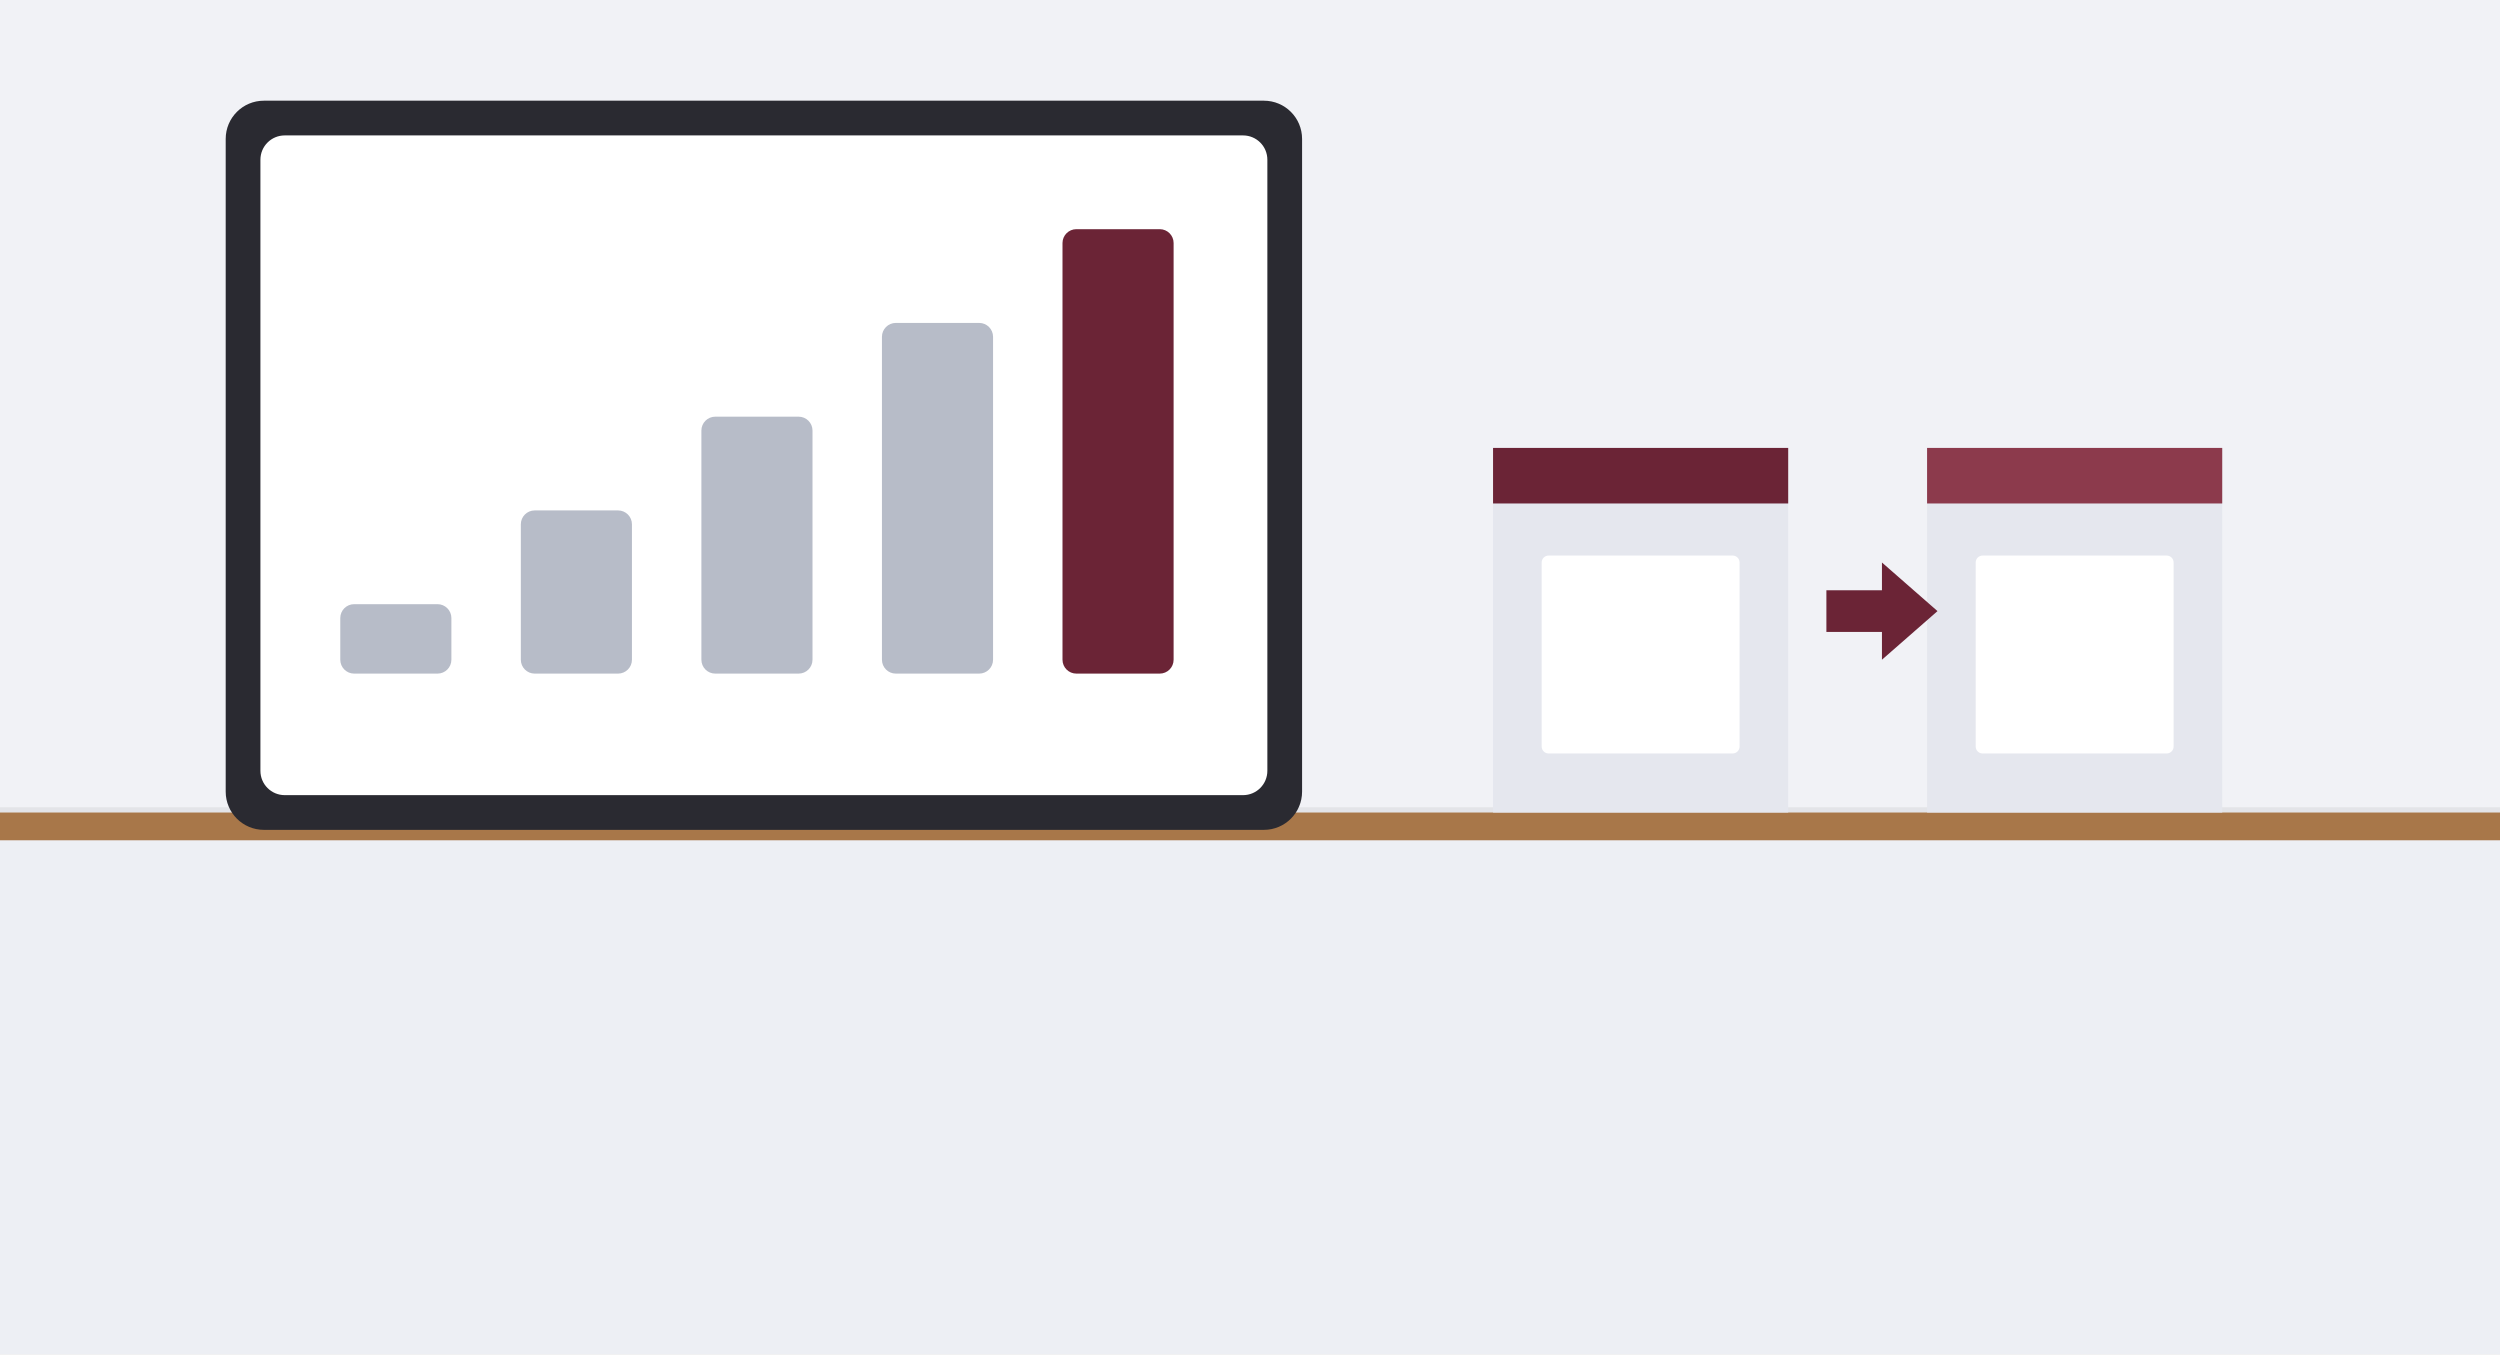
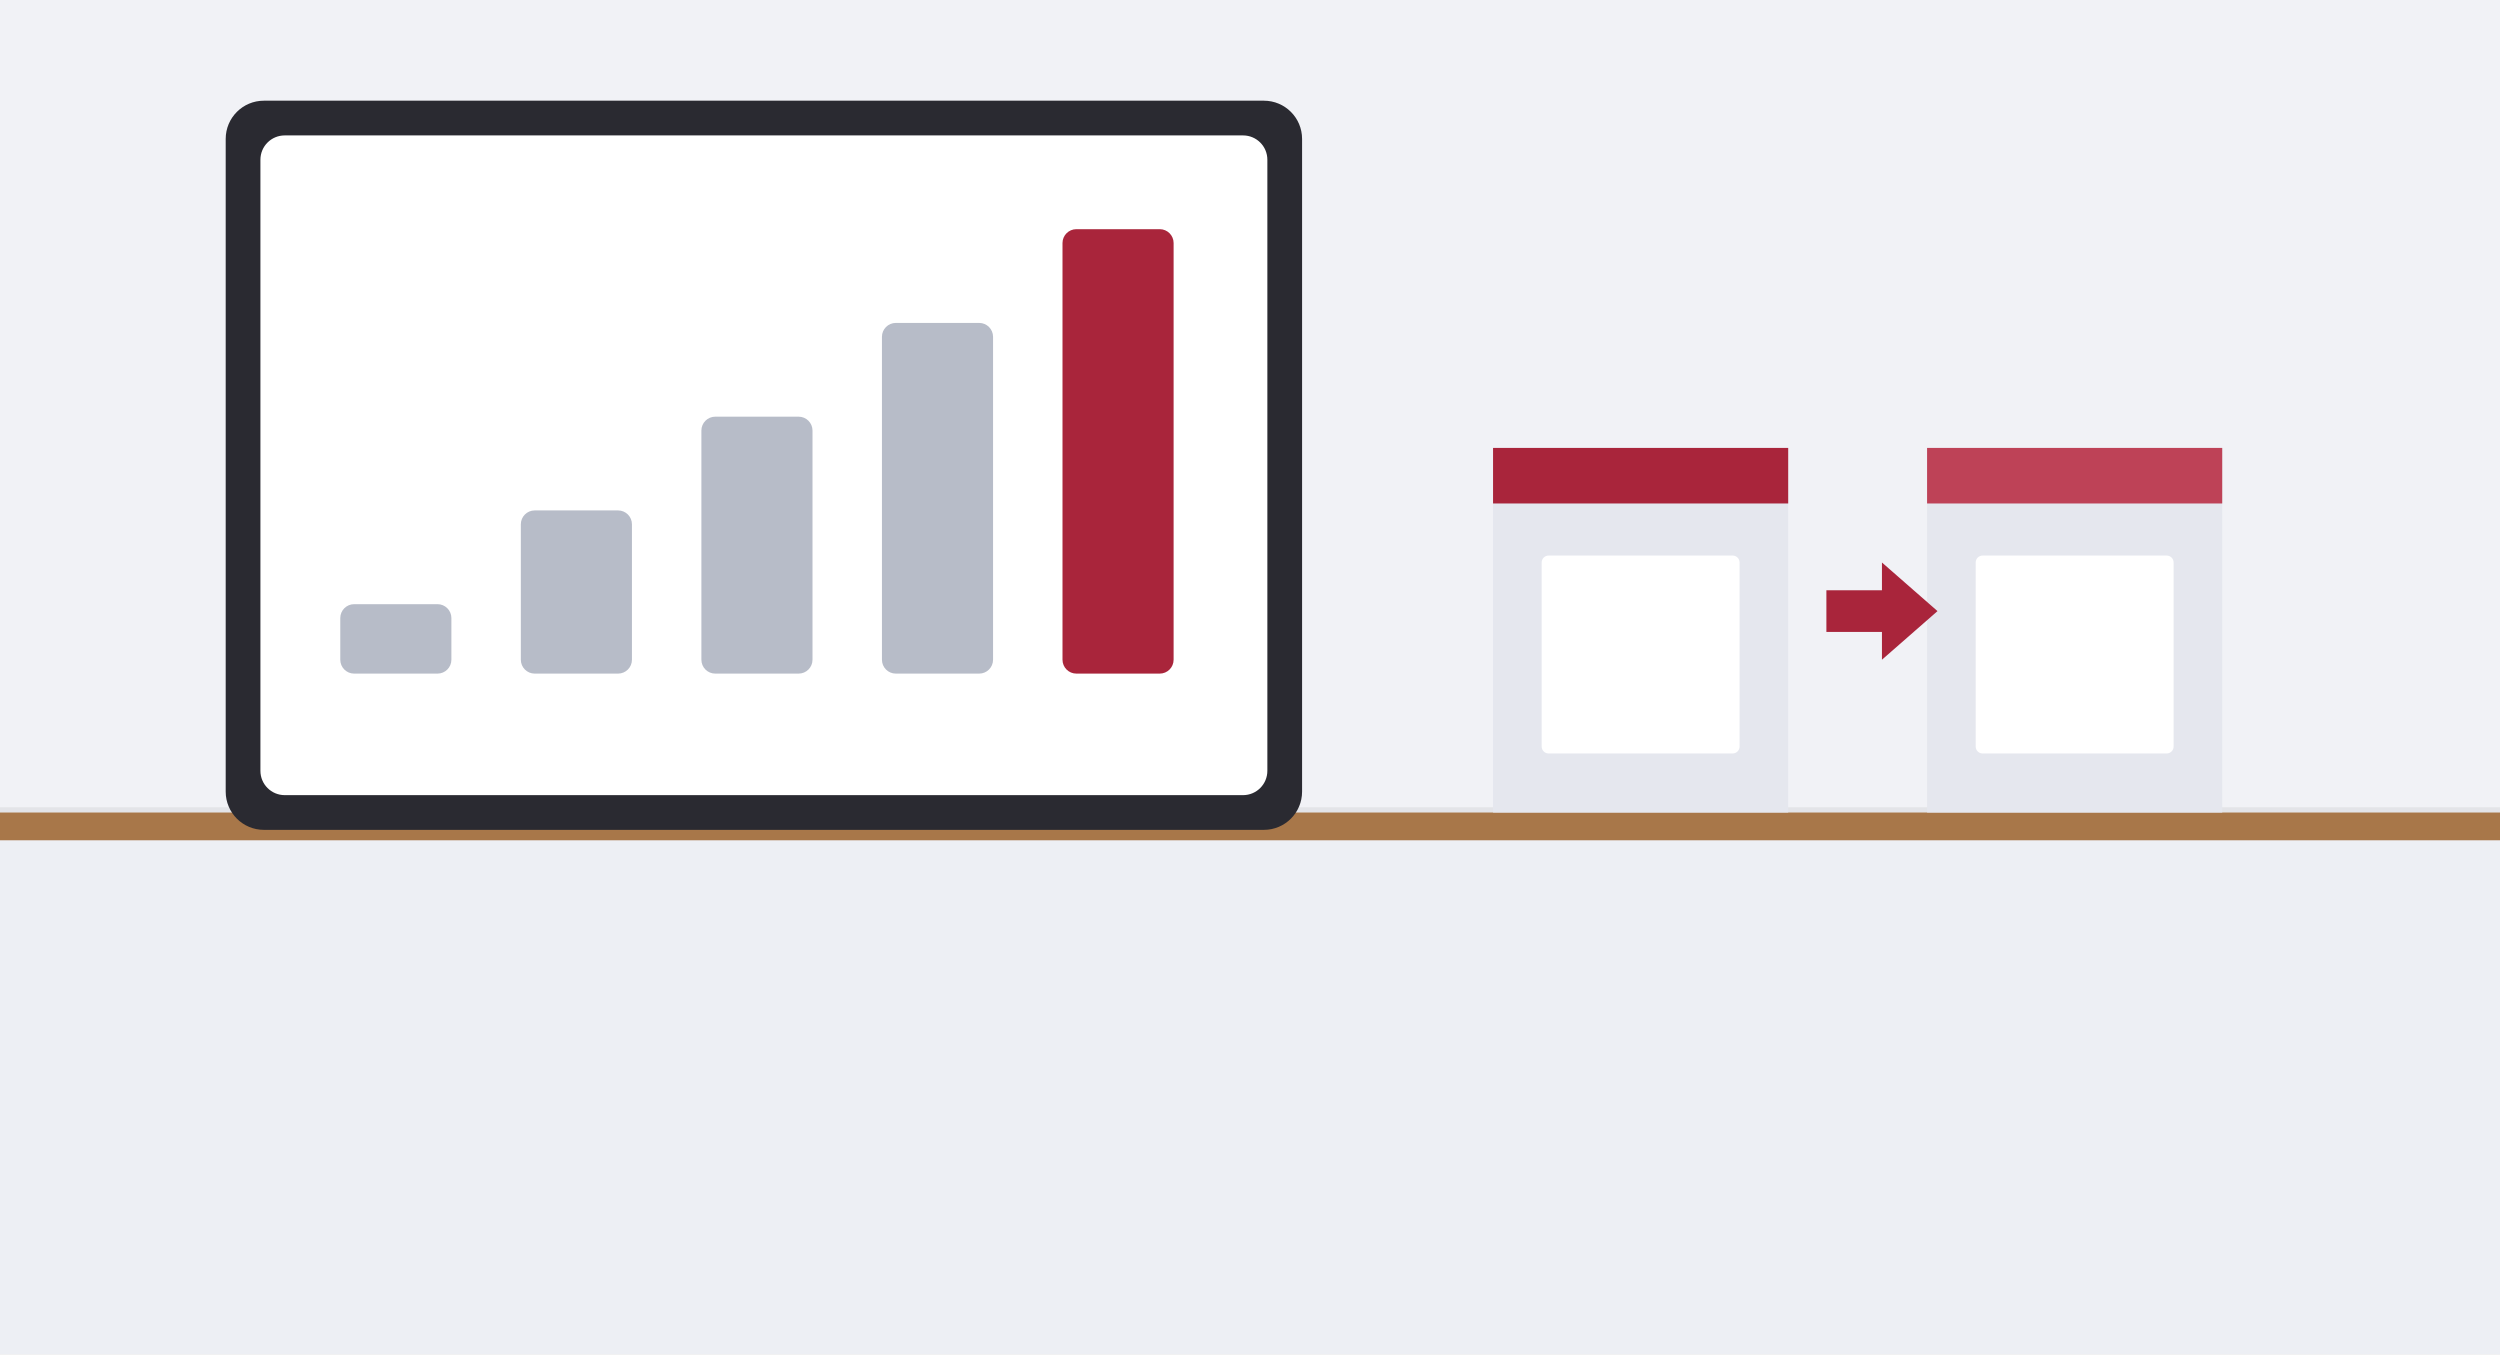
<svg xmlns="http://www.w3.org/2000/svg" viewBox="0 0 1440 780" width="1440" height="780" role="img">
  <rect x="0" y="0" width="1440" height="780" fill="#F7F8FA" />
  <rect x="0" y="0" width="1440" height="468" fill="#F1F2F6" />
  <rect x="0" y="468" width="1440" height="312" fill="#EDEFF4" />
  <rect x="0" y="465" width="1440" height="3" fill="rgba(0,0,0,.06)" />
  <rect x="0" y="468" width="1440" height="16" fill="#A87749" />
  <g transform="translate(130,58)">
    <rect x="0" y="0" width="620" height="420" fill="#2A2A31" rx="22" />
    <rect x="20" y="20" width="580" height="380" fill="#FFFFFF" rx="14" />
    <rect x="66" y="290" width="64" height="40" fill="#B7BCC8" rx="8" />
    <rect x="170" y="236" width="64" height="94" fill="#B7BCC8" rx="8" />
    <rect x="274" y="182" width="64" height="148" fill="#B7BCC8" rx="8" />
    <rect x="378" y="128" width="64" height="202" fill="#B7BCC8" rx="8" />
-     <rect x="482" y="74" width="64" height="256" fill="#6B2436" rx="8" />
+     <rect x="482" y="74" width="64" height="256" fill="#A9253B" rx="8" />
  </g>
  <g transform="translate(860,258)">
    <rect x="0" y="0" width="170" height="210" fill="#E5E7EE" />
-     <rect x="0" y="0" width="170" height="32" fill="#6B2436" />
+     <rect x="0" y="0" width="170" height="32" fill="#A9253B" />
    <rect x="28" y="62" width="114" height="114" fill="#FFFFFF" rx="4" />
  </g>
  <g transform="translate(1110,258)">
    <rect x="0" y="0" width="170" height="210" fill="#E5E7EE" />
-     <rect x="0" y="0" width="170" height="32" fill="#8C3A4C" />
+     <rect x="0" y="0" width="170" height="32" fill="#BE4257" />
    <rect x="28" y="62" width="114" height="114" fill="#FFFFFF" rx="4" />
  </g>
-   <path d="M1052,340 L1084,340 L1084,324 L1116,352 L1084,380 L1084,364 L1052,364 Z" fill="#6B2436" />
+   <path d="M1052,340 L1084,340 L1084,324 L1116,352 L1084,380 L1084,364 L1052,364 Z" fill="#A9253B" />
</svg>
